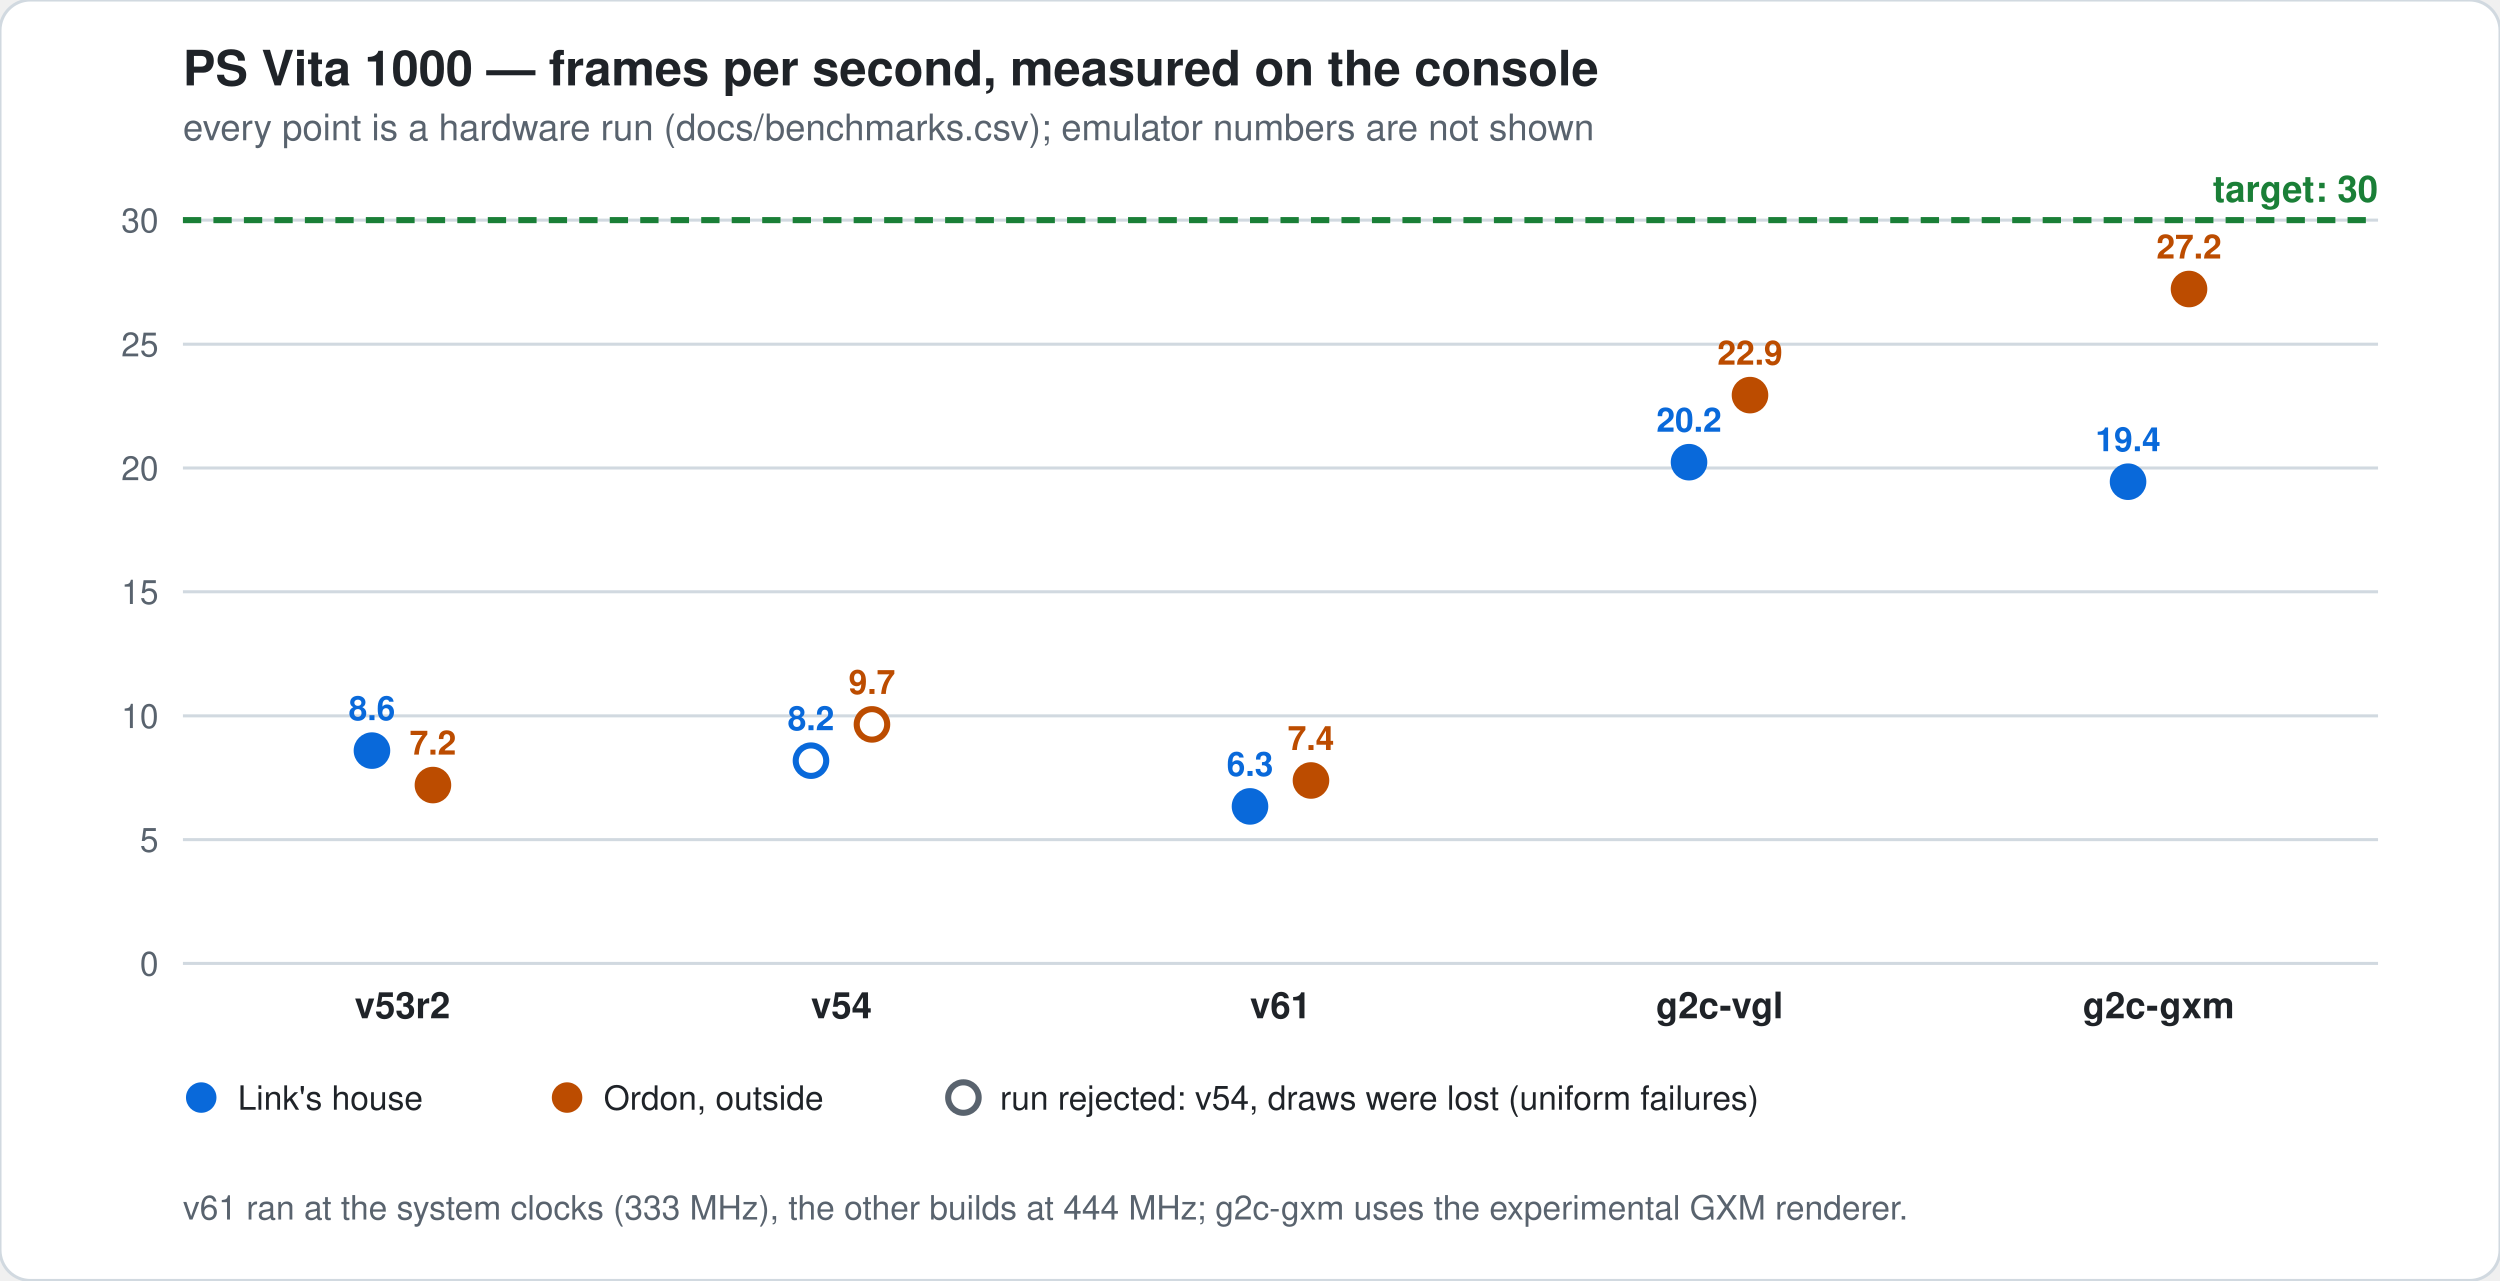
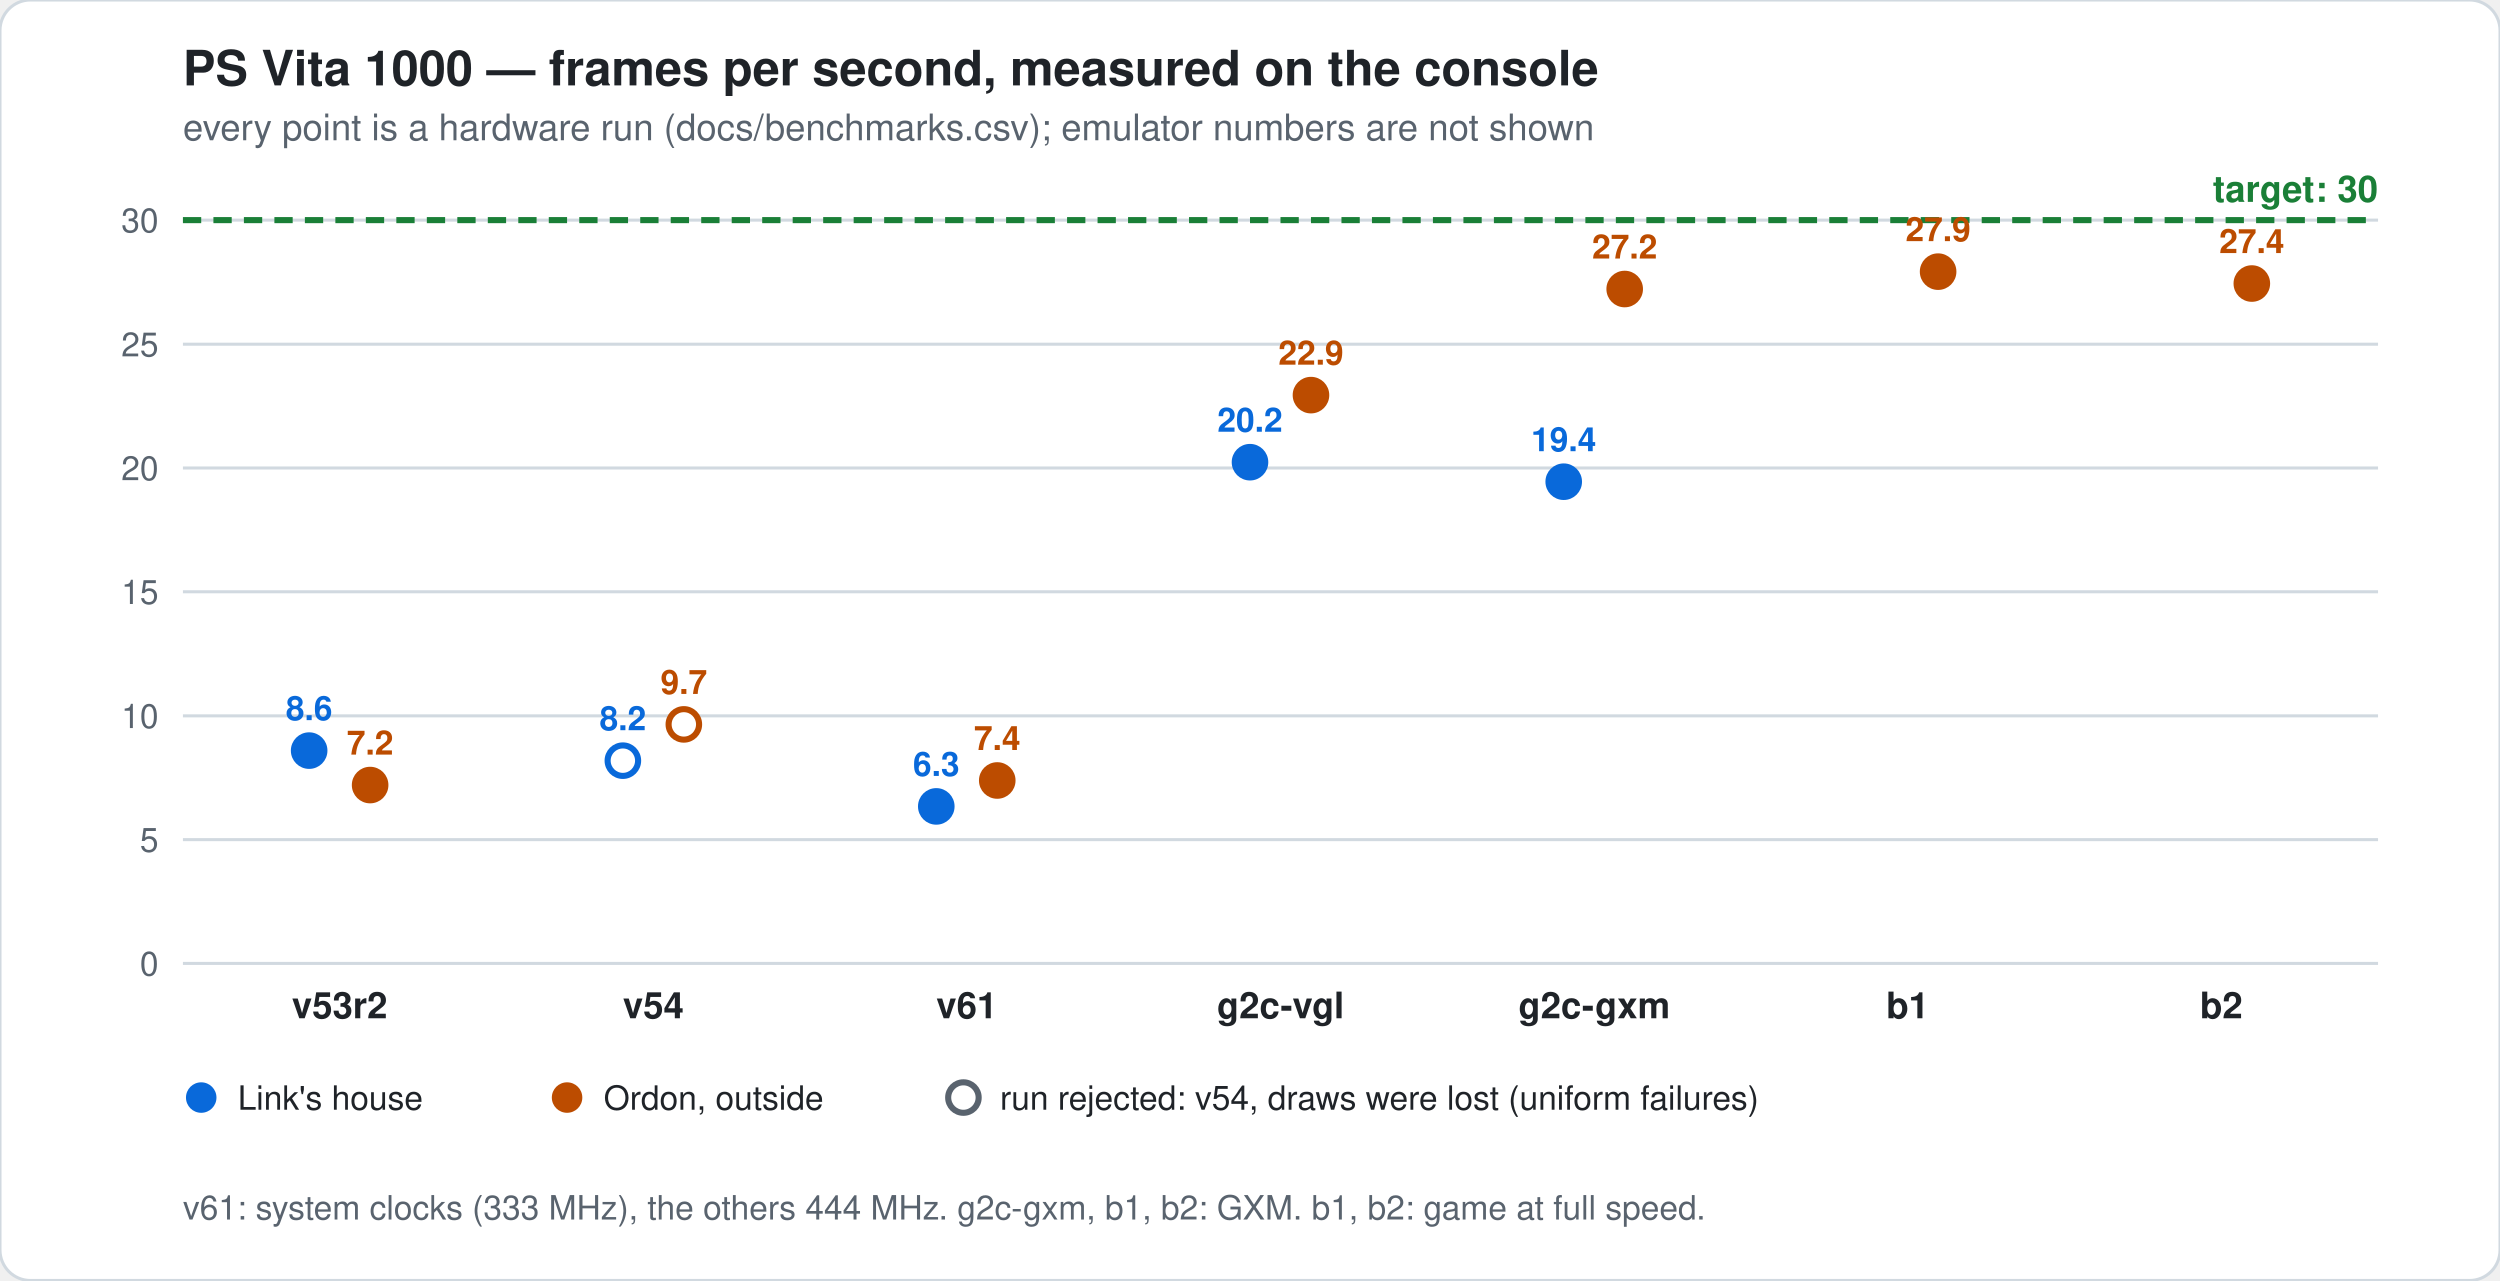
<svg xmlns="http://www.w3.org/2000/svg" viewBox="0 0 820 420" width="820" height="420">
  <rect width="820" height="420" rx="10" fill="#ffffff" stroke="#d1d9e0" />
  <text x="60.0" y="28.0" font-family="-apple-system,Segoe UI,Helvetica,Arial,sans-serif" font-size="16" fill="#1f2328" text-anchor="start" font-weight="600">PS Vita 1000 — frames per second, measured on the console</text>
  <text x="60.0" y="46.0" font-family="-apple-system,Segoe UI,Helvetica,Arial,sans-serif" font-size="12" fill="#59636e" text-anchor="start" font-weight="normal">every point is a hardware run (docs/benchmarks.csv); emulator numbers are not shown</text>
  <line x1="60" x2="780" y1="316.0" y2="316.0" stroke="#d1d9e0" />
  <text x="52.0" y="320.0" font-family="-apple-system,Segoe UI,Helvetica,Arial,sans-serif" font-size="11" fill="#59636e" text-anchor="end" font-weight="normal">0</text>
  <line x1="60" x2="780" y1="275.4" y2="275.4" stroke="#d1d9e0" />
  <text x="52.0" y="279.4" font-family="-apple-system,Segoe UI,Helvetica,Arial,sans-serif" font-size="11" fill="#59636e" text-anchor="end" font-weight="normal">5</text>
  <line x1="60" x2="780" y1="234.8" y2="234.8" stroke="#d1d9e0" />
  <text x="52.0" y="238.8" font-family="-apple-system,Segoe UI,Helvetica,Arial,sans-serif" font-size="11" fill="#59636e" text-anchor="end" font-weight="normal">10</text>
  <line x1="60" x2="780" y1="194.1" y2="194.1" stroke="#d1d9e0" />
  <text x="52.0" y="198.1" font-family="-apple-system,Segoe UI,Helvetica,Arial,sans-serif" font-size="11" fill="#59636e" text-anchor="end" font-weight="normal">15</text>
  <line x1="60" x2="780" y1="153.5" y2="153.5" stroke="#d1d9e0" />
  <text x="52.0" y="157.5" font-family="-apple-system,Segoe UI,Helvetica,Arial,sans-serif" font-size="11" fill="#59636e" text-anchor="end" font-weight="normal">20</text>
  <line x1="60" x2="780" y1="112.9" y2="112.9" stroke="#d1d9e0" />
  <text x="52.0" y="116.9" font-family="-apple-system,Segoe UI,Helvetica,Arial,sans-serif" font-size="11" fill="#59636e" text-anchor="end" font-weight="normal">25</text>
  <line x1="60" x2="780" y1="72.2" y2="72.2" stroke="#d1d9e0" />
  <text x="52.0" y="76.2" font-family="-apple-system,Segoe UI,Helvetica,Arial,sans-serif" font-size="11" fill="#59636e" text-anchor="end" font-weight="normal">30</text>
  <line x1="60" x2="780" y1="72.2" y2="72.2" stroke="#1a7f37" stroke-width="2" stroke-dasharray="6 4" />
  <text x="780.0" y="66.2" font-family="-apple-system,Segoe UI,Helvetica,Arial,sans-serif" font-size="12" fill="#1a7f37" text-anchor="end" font-weight="600">target: 30</text>
-   <circle cx="122.0" cy="246.2" r="5" fill="#0969da" stroke="#0969da" stroke-width="2" />
-   <text x="122.0" y="236.2" font-family="-apple-system,Segoe UI,Helvetica,Arial,sans-serif" font-size="11" fill="#0969da" text-anchor="middle" font-weight="600">8.6</text>
-   <circle cx="266.0" cy="249.5" r="5" fill="#ffffff" stroke="#0969da" stroke-width="2" />
-   <text x="266.0" y="239.5" font-family="-apple-system,Segoe UI,Helvetica,Arial,sans-serif" font-size="11" fill="#0969da" text-anchor="middle" font-weight="600">8.2</text>
-   <circle cx="410.0" cy="264.5" r="5" fill="#0969da" stroke="#0969da" stroke-width="2" />
-   <text x="410.0" y="254.5" font-family="-apple-system,Segoe UI,Helvetica,Arial,sans-serif" font-size="11" fill="#0969da" text-anchor="middle" font-weight="600">6.3</text>
-   <circle cx="554.0" cy="151.6" r="5" fill="#0969da" stroke="#0969da" stroke-width="2" />
-   <text x="554.0" y="141.6" font-family="-apple-system,Segoe UI,Helvetica,Arial,sans-serif" font-size="11" fill="#0969da" text-anchor="middle" font-weight="600">20.2</text>
-   <circle cx="698.0" cy="158.0" r="5" fill="#0969da" stroke="#0969da" stroke-width="2" />
-   <text x="698.0" y="148.0" font-family="-apple-system,Segoe UI,Helvetica,Arial,sans-serif" font-size="11" fill="#0969da" text-anchor="middle" font-weight="600">19.4</text>
-   <circle cx="142.0" cy="257.5" r="5" fill="#bc4c00" stroke="#bc4c00" stroke-width="2" />
-   <text x="142.0" y="247.5" font-family="-apple-system,Segoe UI,Helvetica,Arial,sans-serif" font-size="11" fill="#bc4c00" text-anchor="middle" font-weight="600">7.2</text>
-   <circle cx="286.0" cy="237.6" r="5" fill="#ffffff" stroke="#bc4c00" stroke-width="2" />
-   <text x="286.0" y="227.6" font-family="-apple-system,Segoe UI,Helvetica,Arial,sans-serif" font-size="11" fill="#bc4c00" text-anchor="middle" font-weight="600">9.7</text>
-   <circle cx="430.0" cy="256.0" r="5" fill="#bc4c00" stroke="#bc4c00" stroke-width="2" />
-   <text x="430.0" y="246.0" font-family="-apple-system,Segoe UI,Helvetica,Arial,sans-serif" font-size="11" fill="#bc4c00" text-anchor="middle" font-weight="600">7.4</text>
-   <circle cx="574.0" cy="129.6" r="5" fill="#bc4c00" stroke="#bc4c00" stroke-width="2" />
-   <text x="574.0" y="119.6" font-family="-apple-system,Segoe UI,Helvetica,Arial,sans-serif" font-size="11" fill="#bc4c00" text-anchor="middle" font-weight="600">22.9</text>
-   <circle cx="718.0" cy="94.8" r="5" fill="#bc4c00" stroke="#bc4c00" stroke-width="2" />
-   <text x="718.0" y="84.8" font-family="-apple-system,Segoe UI,Helvetica,Arial,sans-serif" font-size="11" fill="#bc4c00" text-anchor="middle" font-weight="600">27.2</text>
-   <text x="132.0" y="334.0" font-family="-apple-system,Segoe UI,Helvetica,Arial,sans-serif" font-size="12" fill="#1f2328" text-anchor="middle" font-weight="600">v53r2</text>
-   <text x="276.0" y="334.0" font-family="-apple-system,Segoe UI,Helvetica,Arial,sans-serif" font-size="12" fill="#1f2328" text-anchor="middle" font-weight="600">v54</text>
-   <text x="420.0" y="334.0" font-family="-apple-system,Segoe UI,Helvetica,Arial,sans-serif" font-size="12" fill="#1f2328" text-anchor="middle" font-weight="600">v61</text>
-   <text x="564.0" y="334.0" font-family="-apple-system,Segoe UI,Helvetica,Arial,sans-serif" font-size="12" fill="#1f2328" text-anchor="middle" font-weight="600">g2c-vgl</text>
-   <text x="708.0" y="334.0" font-family="-apple-system,Segoe UI,Helvetica,Arial,sans-serif" font-size="12" fill="#1f2328" text-anchor="middle" font-weight="600">g2c-gxm</text>
+   <circle cx="101.4" cy="246.2" r="5" fill="#0969da" stroke="#0969da" stroke-width="2" />
+   <text x="101.4" y="236.2" font-family="-apple-system,Segoe UI,Helvetica,Arial,sans-serif" font-size="11" fill="#0969da" text-anchor="middle" font-weight="600">8.6</text>
+   <circle cx="204.3" cy="249.5" r="5" fill="#ffffff" stroke="#0969da" stroke-width="2" />
+   <text x="204.3" y="239.5" font-family="-apple-system,Segoe UI,Helvetica,Arial,sans-serif" font-size="11" fill="#0969da" text-anchor="middle" font-weight="600">8.2</text>
+   <circle cx="307.1" cy="264.5" r="5" fill="#0969da" stroke="#0969da" stroke-width="2" />
+   <text x="307.1" y="254.5" font-family="-apple-system,Segoe UI,Helvetica,Arial,sans-serif" font-size="11" fill="#0969da" text-anchor="middle" font-weight="600">6.3</text>
+   <circle cx="410.0" cy="151.6" r="5" fill="#0969da" stroke="#0969da" stroke-width="2" />
+   <text x="410.0" y="141.6" font-family="-apple-system,Segoe UI,Helvetica,Arial,sans-serif" font-size="11" fill="#0969da" text-anchor="middle" font-weight="600">20.2</text>
+   <circle cx="512.9" cy="158.0" r="5" fill="#0969da" stroke="#0969da" stroke-width="2" />
+   <text x="512.9" y="148.0" font-family="-apple-system,Segoe UI,Helvetica,Arial,sans-serif" font-size="11" fill="#0969da" text-anchor="middle" font-weight="600">19.4</text>
+   <circle cx="121.4" cy="257.5" r="5" fill="#bc4c00" stroke="#bc4c00" stroke-width="2" />
+   <text x="121.4" y="247.5" font-family="-apple-system,Segoe UI,Helvetica,Arial,sans-serif" font-size="11" fill="#bc4c00" text-anchor="middle" font-weight="600">7.2</text>
+   <circle cx="224.3" cy="237.6" r="5" fill="#ffffff" stroke="#bc4c00" stroke-width="2" />
+   <text x="224.3" y="227.6" font-family="-apple-system,Segoe UI,Helvetica,Arial,sans-serif" font-size="11" fill="#bc4c00" text-anchor="middle" font-weight="600">9.7</text>
+   <circle cx="327.1" cy="256.0" r="5" fill="#bc4c00" stroke="#bc4c00" stroke-width="2" />
+   <text x="327.1" y="246.0" font-family="-apple-system,Segoe UI,Helvetica,Arial,sans-serif" font-size="11" fill="#bc4c00" text-anchor="middle" font-weight="600">7.4</text>
+   <circle cx="430.0" cy="129.6" r="5" fill="#bc4c00" stroke="#bc4c00" stroke-width="2" />
+   <text x="430.0" y="119.6" font-family="-apple-system,Segoe UI,Helvetica,Arial,sans-serif" font-size="11" fill="#bc4c00" text-anchor="middle" font-weight="600">22.9</text>
+   <circle cx="532.9" cy="94.8" r="5" fill="#bc4c00" stroke="#bc4c00" stroke-width="2" />
+   <text x="532.9" y="84.8" font-family="-apple-system,Segoe UI,Helvetica,Arial,sans-serif" font-size="11" fill="#bc4c00" text-anchor="middle" font-weight="600">27.2</text>
+   <circle cx="635.7" cy="89.1" r="5" fill="#bc4c00" stroke="#bc4c00" stroke-width="2" />
+   <text x="635.7" y="79.1" font-family="-apple-system,Segoe UI,Helvetica,Arial,sans-serif" font-size="11" fill="#bc4c00" text-anchor="middle" font-weight="600">27.9</text>
+   <circle cx="738.6" cy="93.0" r="5" fill="#bc4c00" stroke="#bc4c00" stroke-width="2" />
+   <text x="738.6" y="83.0" font-family="-apple-system,Segoe UI,Helvetica,Arial,sans-serif" font-size="11" fill="#bc4c00" text-anchor="middle" font-weight="600">27.4</text>
+   <text x="111.4" y="334.0" font-family="-apple-system,Segoe UI,Helvetica,Arial,sans-serif" font-size="12" fill="#1f2328" text-anchor="middle" font-weight="600">v53r2</text>
+   <text x="214.3" y="334.0" font-family="-apple-system,Segoe UI,Helvetica,Arial,sans-serif" font-size="12" fill="#1f2328" text-anchor="middle" font-weight="600">v54</text>
+   <text x="317.1" y="334.0" font-family="-apple-system,Segoe UI,Helvetica,Arial,sans-serif" font-size="12" fill="#1f2328" text-anchor="middle" font-weight="600">v61</text>
+   <text x="420.0" y="334.0" font-family="-apple-system,Segoe UI,Helvetica,Arial,sans-serif" font-size="12" fill="#1f2328" text-anchor="middle" font-weight="600">g2c-vgl</text>
+   <text x="522.9" y="334.0" font-family="-apple-system,Segoe UI,Helvetica,Arial,sans-serif" font-size="12" fill="#1f2328" text-anchor="middle" font-weight="600">g2c-gxm</text>
+   <text x="625.7" y="334.0" font-family="-apple-system,Segoe UI,Helvetica,Arial,sans-serif" font-size="12" fill="#1f2328" text-anchor="middle" font-weight="600">b1</text>
+   <text x="728.6" y="334.0" font-family="-apple-system,Segoe UI,Helvetica,Arial,sans-serif" font-size="12" fill="#1f2328" text-anchor="middle" font-weight="600">b2</text>
  <circle cx="66" cy="360" r="5" fill="#0969da" />
  <text x="78.0" y="364.0" font-family="-apple-system,Segoe UI,Helvetica,Arial,sans-serif" font-size="11" fill="#1f2328" text-anchor="start" font-weight="normal">Link's house</text>
  <circle cx="186" cy="360" r="5" fill="#bc4c00" />
  <text x="198.0" y="364.0" font-family="-apple-system,Segoe UI,Helvetica,Arial,sans-serif" font-size="11" fill="#1f2328" text-anchor="start" font-weight="normal">Ordon, outside</text>
  <circle cx="316" cy="360" r="5" fill="#ffffff" stroke="#59636e" stroke-width="2" />
  <text x="328.0" y="364.0" font-family="-apple-system,Segoe UI,Helvetica,Arial,sans-serif" font-size="11" fill="#1f2328" text-anchor="start" font-weight="normal">run rejected: v54, draws were lost (uniform failures)</text>
-   <text x="60.0" y="400.0" font-family="-apple-system,Segoe UI,Helvetica,Arial,sans-serif" font-size="11" fill="#59636e" text-anchor="start" font-weight="normal">v61 ran at the system clocks (333 MHz), the other builds at 444 MHz; g2c-gxm uses the experimental GXM renderer.</text>
+   <text x="60.0" y="400.0" font-family="-apple-system,Segoe UI,Helvetica,Arial,sans-serif" font-size="11" fill="#59636e" text-anchor="start" font-weight="normal">v61: system clocks (333 MHz), the others 444 MHz. g2c-gxm, b1, b2: GXM. b1, b2: game at full speed.</text>
</svg>
